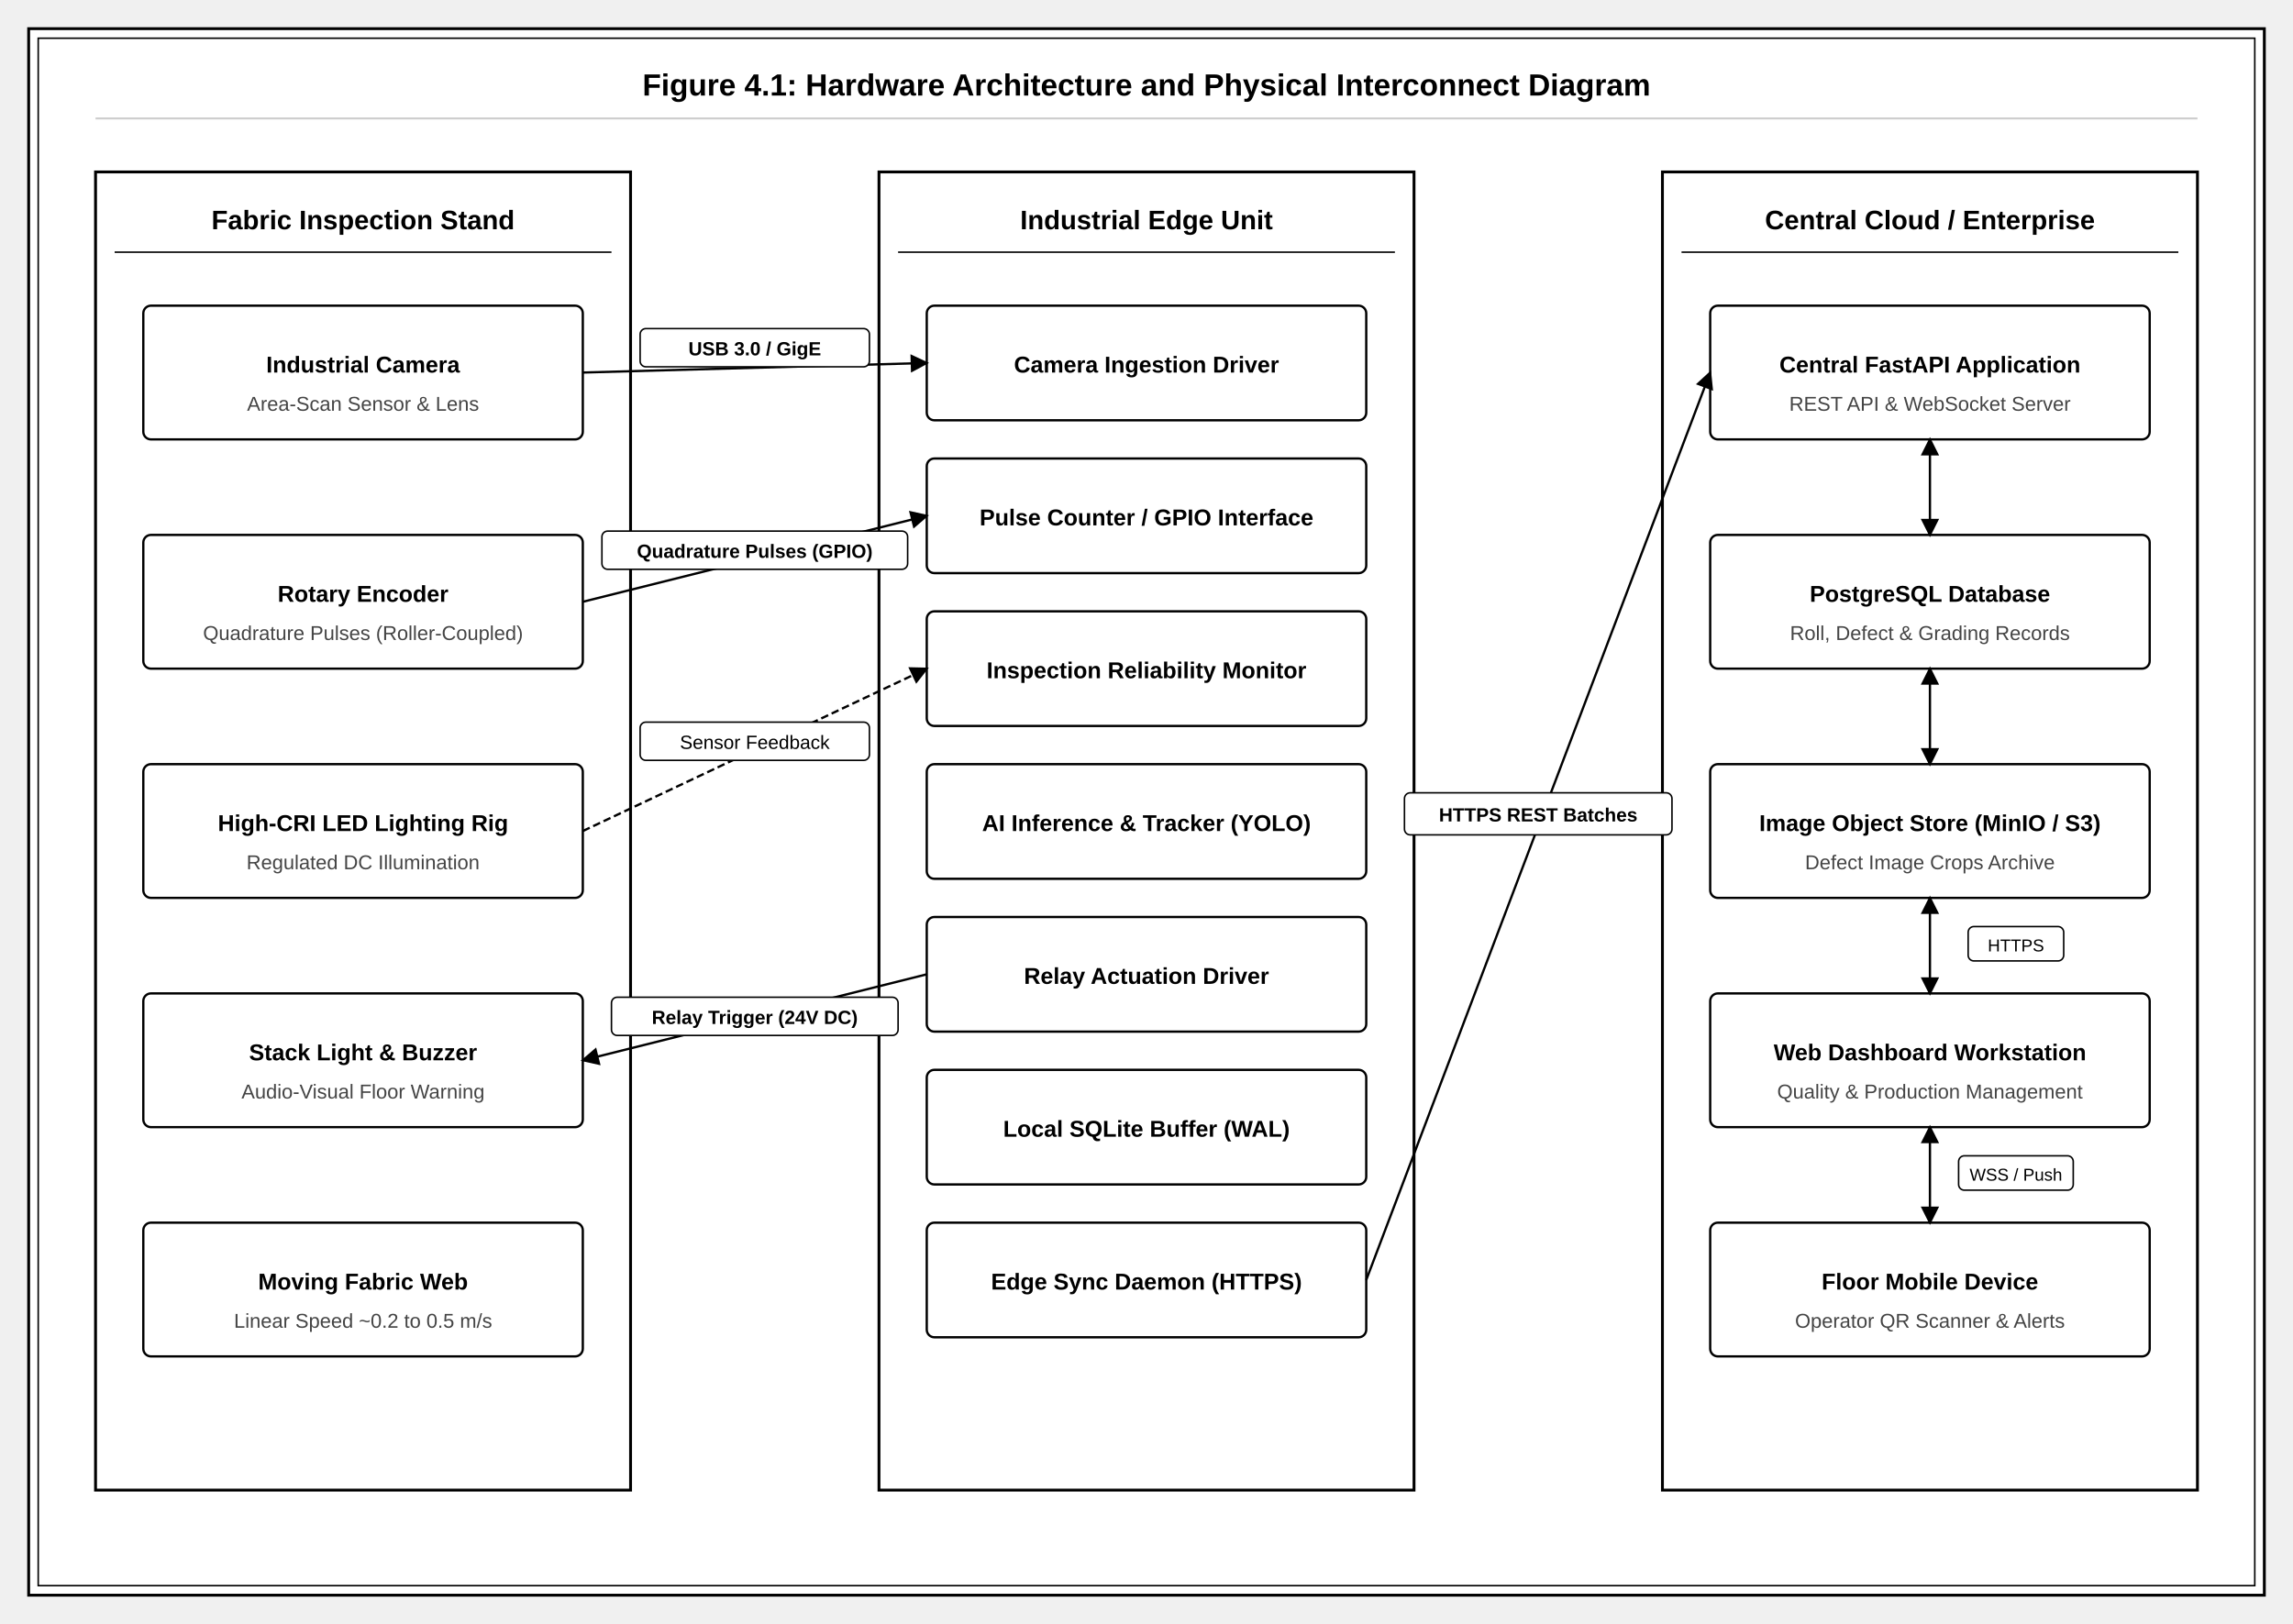
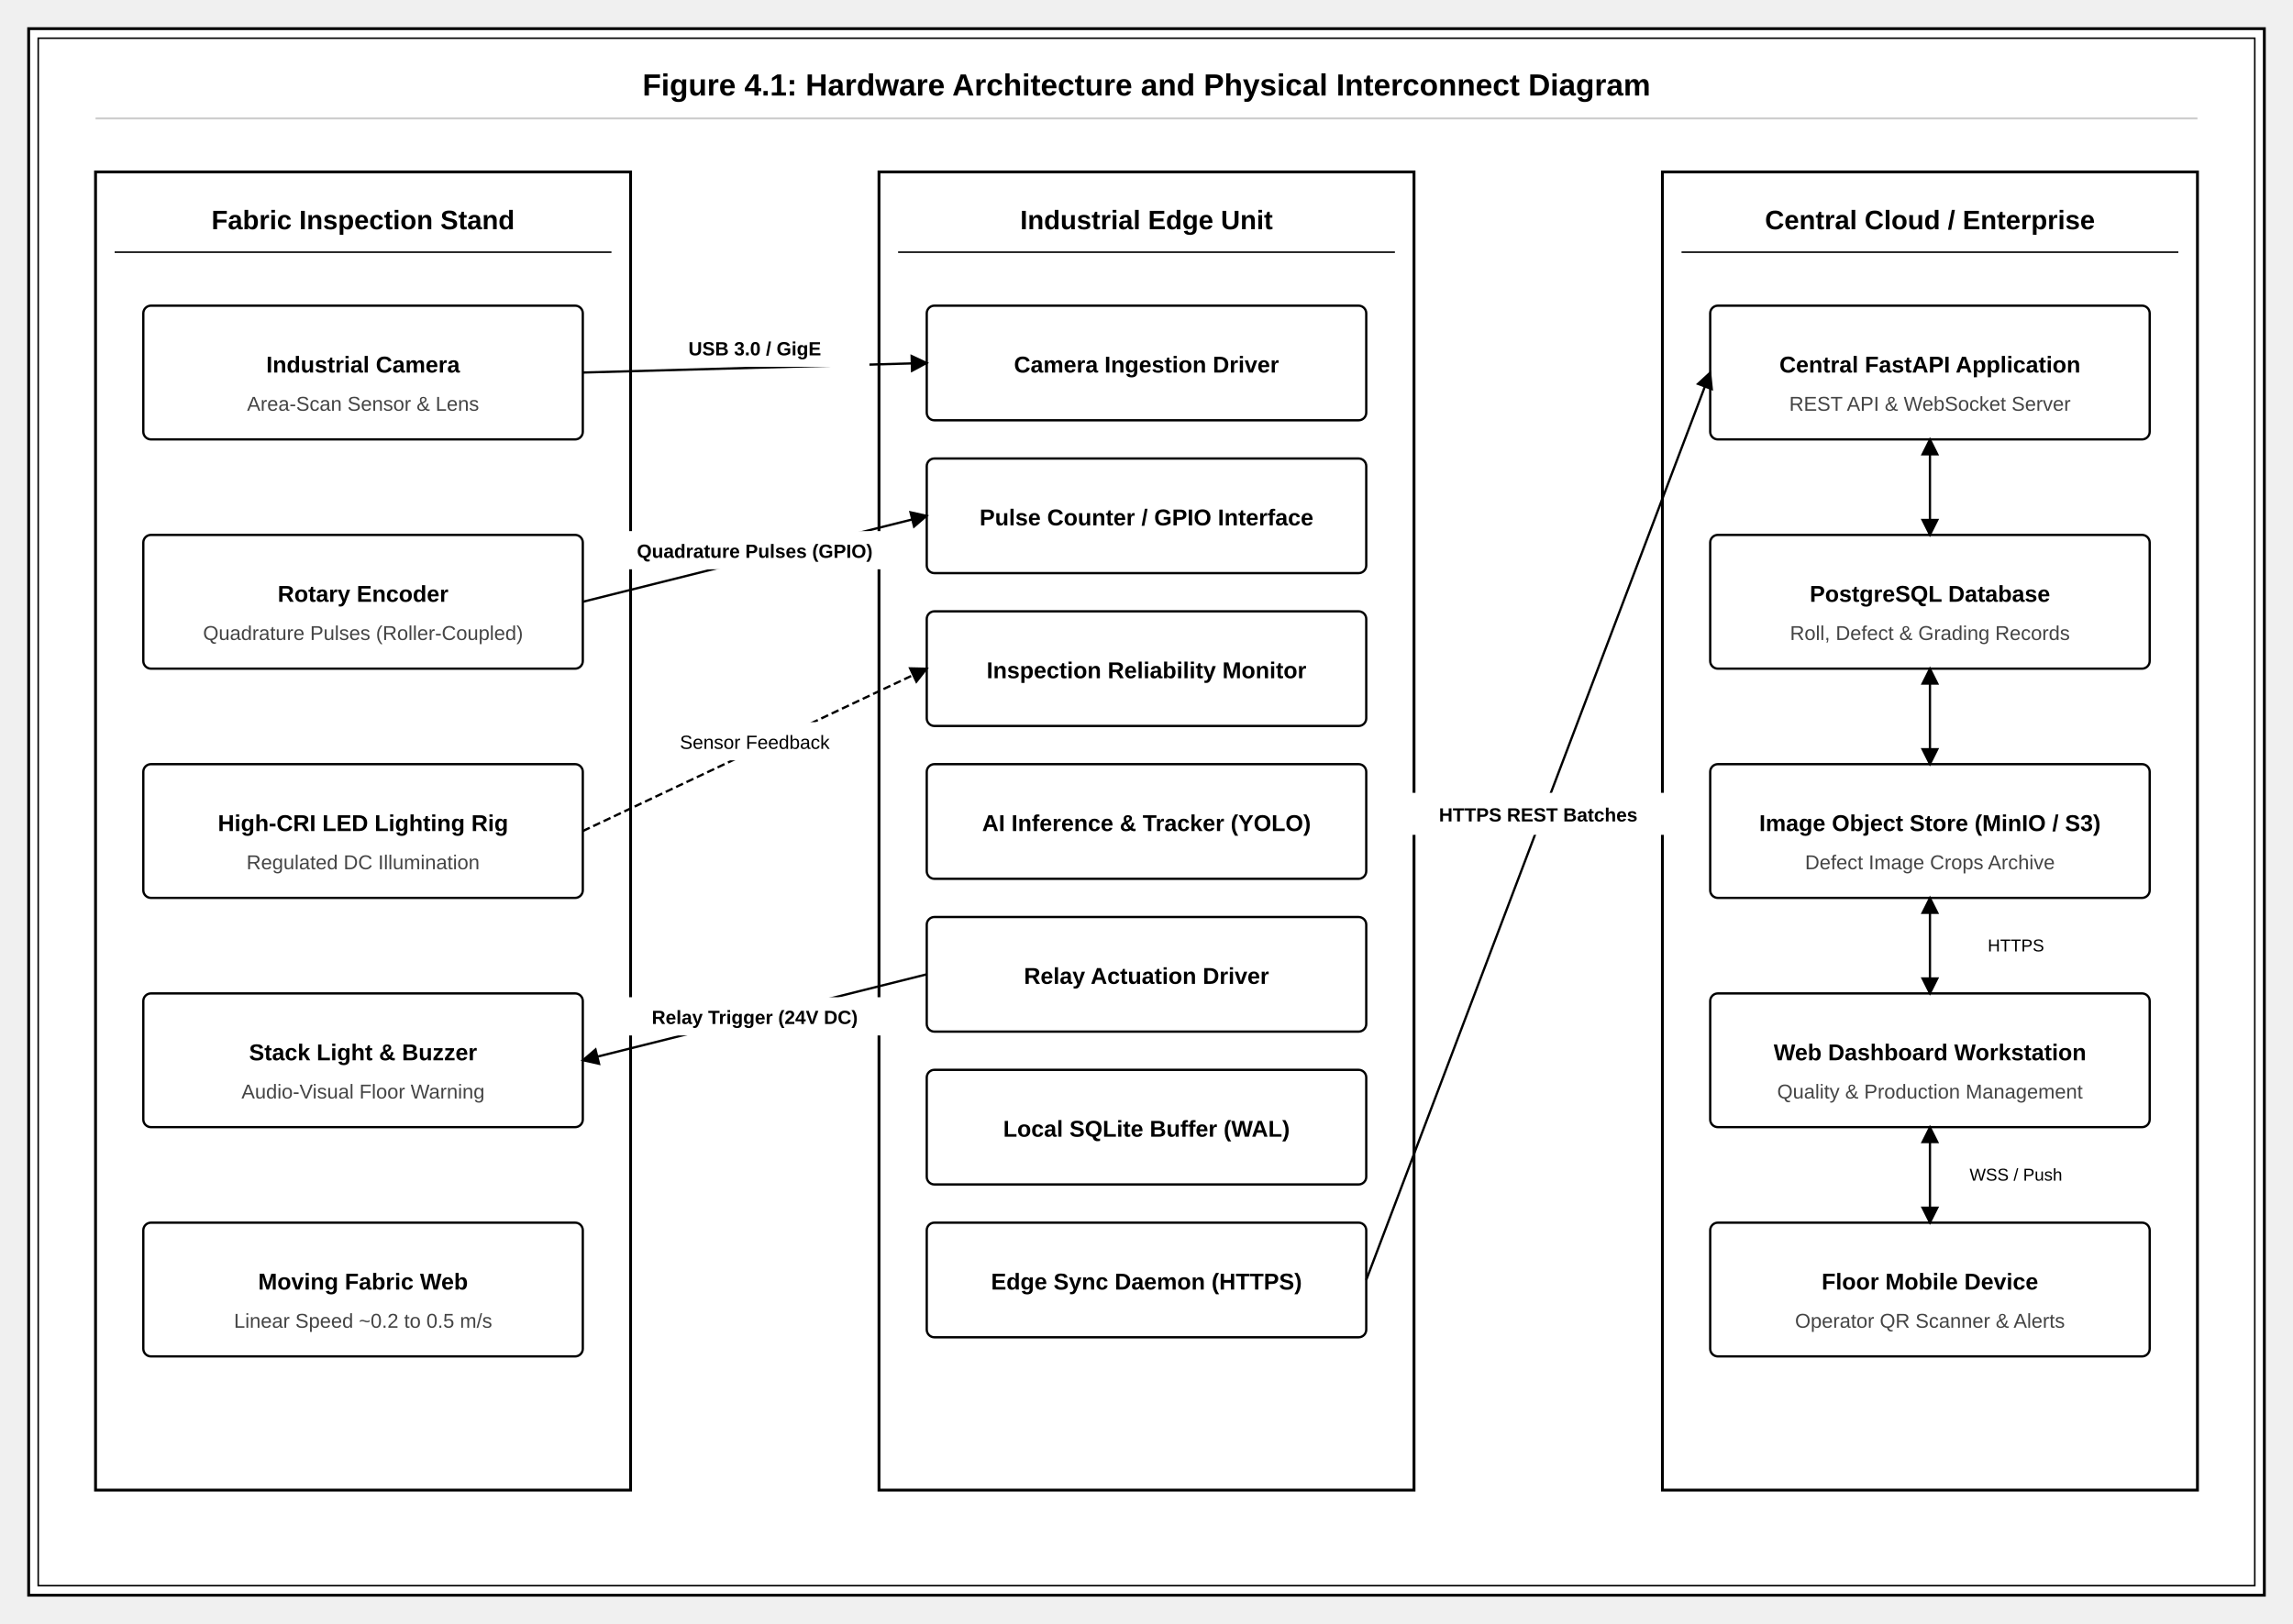
<svg xmlns="http://www.w3.org/2000/svg" viewBox="0 0 1200 850" width="100%" height="100%" style="background-color: #ffffff; font-family: Arial, Helvetica, sans-serif;">
  <defs>
    <marker id="arrow" markerWidth="8" markerHeight="8" refX="7" refY="4" orient="auto">
      <polygon points="0 0, 8 4, 0 8" fill="#000000" />
    </marker>
    <marker id="arrowRev" markerWidth="8" markerHeight="8" refX="1" refY="4" orient="auto">
      <polygon points="8 0, 0 4, 8 8" fill="#000000" />
    </marker>
  </defs>
  <rect x="15" y="15" width="1170" height="820" fill="#ffffff" stroke="#000000" stroke-width="1.5" />
  <rect x="20" y="20" width="1160" height="810" fill="none" stroke="#000000" stroke-width="0.8" />
  <text x="600" y="50" fill="#000000" font-size="16" font-weight="bold" text-anchor="middle">Figure 4.1: Hardware Architecture and Physical Interconnect Diagram</text>
  <line x1="50" y1="62" x2="1150" y2="62" stroke="#cccccc" stroke-width="1" />
  <rect x="50" y="90" width="280" height="690" fill="#ffffff" stroke="#000000" stroke-width="1.5" />
  <text x="190" y="120" fill="#000000" font-size="14" font-weight="bold" text-anchor="middle">Fabric Inspection Stand</text>
  <line x1="60" y1="132" x2="320" y2="132" stroke="#000000" stroke-width="0.8" />
  <rect x="75" y="160" width="230" height="70" rx="4" fill="#ffffff" stroke="#000000" stroke-width="1.2" />
  <text x="190" y="195" fill="#000000" font-size="12" font-weight="bold" text-anchor="middle">Industrial Camera</text>
  <text x="190" y="215" fill="#444444" font-size="10.5" text-anchor="middle">Area-Scan Sensor &amp; Lens</text>
  <rect x="75" y="280" width="230" height="70" rx="4" fill="#ffffff" stroke="#000000" stroke-width="1.2" />
  <text x="190" y="315" fill="#000000" font-size="12" font-weight="bold" text-anchor="middle">Rotary Encoder</text>
  <text x="190" y="335" fill="#444444" font-size="10.5" text-anchor="middle">Quadrature Pulses (Roller-Coupled)</text>
  <rect x="75" y="400" width="230" height="70" rx="4" fill="#ffffff" stroke="#000000" stroke-width="1.2" />
  <text x="190" y="435" fill="#000000" font-size="12" font-weight="bold" text-anchor="middle">High-CRI LED Lighting Rig</text>
  <text x="190" y="455" fill="#444444" font-size="10.5" text-anchor="middle">Regulated DC Illumination</text>
  <rect x="75" y="520" width="230" height="70" rx="4" fill="#ffffff" stroke="#000000" stroke-width="1.2" />
  <text x="190" y="555" fill="#000000" font-size="12" font-weight="bold" text-anchor="middle">Stack Light &amp; Buzzer</text>
  <text x="190" y="575" fill="#444444" font-size="10.5" text-anchor="middle">Audio-Visual Floor Warning</text>
  <rect x="75" y="640" width="230" height="70" rx="4" fill="#ffffff" stroke="#000000" stroke-width="1.2" />
  <text x="190" y="675" fill="#000000" font-size="12" font-weight="bold" text-anchor="middle">Moving Fabric Web</text>
  <text x="190" y="695" fill="#444444" font-size="10.5" text-anchor="middle">Linear Speed ~0.2 to 0.5 m/s</text>
  <rect x="460" y="90" width="280" height="690" fill="#ffffff" stroke="#000000" stroke-width="1.5" />
  <text x="600" y="120" fill="#000000" font-size="14" font-weight="bold" text-anchor="middle">Industrial Edge Unit</text>
  <line x1="470" y1="132" x2="730" y2="132" stroke="#000000" stroke-width="0.8" />
  <rect x="485" y="160" width="230" height="60" rx="4" fill="#ffffff" stroke="#000000" stroke-width="1.2" />
  <text x="600" y="195" fill="#000000" font-size="12" font-weight="bold" text-anchor="middle">Camera Ingestion Driver</text>
  <rect x="485" y="240" width="230" height="60" rx="4" fill="#ffffff" stroke="#000000" stroke-width="1.2" />
  <text x="600" y="275" fill="#000000" font-size="12" font-weight="bold" text-anchor="middle">Pulse Counter / GPIO Interface</text>
  <rect x="485" y="320" width="230" height="60" rx="4" fill="#ffffff" stroke="#000000" stroke-width="1.2" />
  <text x="600" y="355" fill="#000000" font-size="12" font-weight="bold" text-anchor="middle">Inspection Reliability Monitor</text>
  <rect x="485" y="400" width="230" height="60" rx="4" fill="#ffffff" stroke="#000000" stroke-width="1.2" />
  <text x="600" y="435" fill="#000000" font-size="12" font-weight="bold" text-anchor="middle">AI Inference &amp; Tracker (YOLO)</text>
  <rect x="485" y="480" width="230" height="60" rx="4" fill="#ffffff" stroke="#000000" stroke-width="1.2" />
  <text x="600" y="515" fill="#000000" font-size="12" font-weight="bold" text-anchor="middle">Relay Actuation Driver</text>
  <rect x="485" y="560" width="230" height="60" rx="4" fill="#ffffff" stroke="#000000" stroke-width="1.2" />
  <text x="600" y="595" fill="#000000" font-size="12" font-weight="bold" text-anchor="middle">Local SQLite Buffer (WAL)</text>
  <rect x="485" y="640" width="230" height="60" rx="4" fill="#ffffff" stroke="#000000" stroke-width="1.2" />
  <text x="600" y="675" fill="#000000" font-size="12" font-weight="bold" text-anchor="middle">Edge Sync Daemon (HTTPS)</text>
  <rect x="870" y="90" width="280" height="690" fill="#ffffff" stroke="#000000" stroke-width="1.5" />
  <text x="1010" y="120" fill="#000000" font-size="14" font-weight="bold" text-anchor="middle">Central Cloud / Enterprise</text>
  <line x1="880" y1="132" x2="1140" y2="132" stroke="#000000" stroke-width="0.8" />
  <rect x="895" y="160" width="230" height="70" rx="4" fill="#ffffff" stroke="#000000" stroke-width="1.2" />
  <text x="1010" y="195" fill="#000000" font-size="12" font-weight="bold" text-anchor="middle">Central FastAPI Application</text>
  <text x="1010" y="215" fill="#444444" font-size="10.5" text-anchor="middle">REST API &amp; WebSocket Server</text>
  <rect x="895" y="280" width="230" height="70" rx="4" fill="#ffffff" stroke="#000000" stroke-width="1.2" />
  <text x="1010" y="315" fill="#000000" font-size="12" font-weight="bold" text-anchor="middle">PostgreSQL Database</text>
  <text x="1010" y="335" fill="#444444" font-size="10.5" text-anchor="middle">Roll, Defect &amp; Grading Records</text>
  <rect x="895" y="400" width="230" height="70" rx="4" fill="#ffffff" stroke="#000000" stroke-width="1.2" />
  <text x="1010" y="435" fill="#000000" font-size="12" font-weight="bold" text-anchor="middle">Image Object Store (MinIO / S3)</text>
  <text x="1010" y="455" fill="#444444" font-size="10.5" text-anchor="middle">Defect Image Crops Archive</text>
  <rect x="895" y="520" width="230" height="70" rx="4" fill="#ffffff" stroke="#000000" stroke-width="1.2" />
  <text x="1010" y="555" fill="#000000" font-size="12" font-weight="bold" text-anchor="middle">Web Dashboard Workstation</text>
  <text x="1010" y="575" fill="#444444" font-size="10.5" text-anchor="middle">Quality &amp; Production Management</text>
  <rect x="895" y="640" width="230" height="70" rx="4" fill="#ffffff" stroke="#000000" stroke-width="1.2" />
  <text x="1010" y="675" fill="#000000" font-size="12" font-weight="bold" text-anchor="middle">Floor Mobile Device</text>
  <text x="1010" y="695" fill="#444444" font-size="10.5" text-anchor="middle">Operator QR Scanner &amp; Alerts</text>
  <line x1="305" y1="195" x2="485" y2="190" stroke="#000000" stroke-width="1.2" marker-end="url(#arrow)" />
-   <rect x="335" y="172" width="120" height="20" fill="#ffffff" stroke="#000000" stroke-width="0.8" rx="3" />
+   <rect x="335" y="172" width="120" height="20" fill="#ffffff" stroke="none" />
  <text x="395" y="186" fill="#000000" font-size="10" font-weight="bold" text-anchor="middle">USB 3.0 / GigE</text>
  <line x1="305" y1="315" x2="485" y2="270" stroke="#000000" stroke-width="1.2" marker-end="url(#arrow)" />
-   <rect x="315" y="278" width="160" height="20" fill="#ffffff" stroke="#000000" stroke-width="0.8" rx="3" />
+   <rect x="315" y="278" width="160" height="20" fill="#ffffff" stroke="none" />
  <text x="395" y="292" fill="#000000" font-size="10" font-weight="bold" text-anchor="middle">Quadrature Pulses (GPIO)</text>
  <line x1="305" y1="435" x2="485" y2="350" stroke="#000000" stroke-width="1.2" stroke-dasharray="4 2" marker-end="url(#arrow)" />
-   <rect x="335" y="378" width="120" height="20" fill="#ffffff" stroke="#000000" stroke-width="0.8" rx="3" />
+   <rect x="335" y="378" width="120" height="20" fill="#ffffff" stroke="none" />
  <text x="395" y="392" fill="#000000" font-size="10" text-anchor="middle">Sensor Feedback</text>
  <line x1="485" y1="510" x2="305" y2="555" stroke="#000000" stroke-width="1.2" marker-end="url(#arrow)" />
-   <rect x="320" y="522" width="150" height="20" fill="#ffffff" stroke="#000000" stroke-width="0.8" rx="3" />
+   <rect x="320" y="522" width="150" height="20" fill="#ffffff" stroke="none" />
  <text x="395" y="536" fill="#000000" font-size="10" font-weight="bold" text-anchor="middle">Relay Trigger (24V DC)</text>
  <line x1="715" y1="670" x2="895" y2="195" stroke="#000000" stroke-width="1.2" marker-end="url(#arrow)" />
-   <rect x="735" y="415" width="140" height="22" fill="#ffffff" stroke="#000000" stroke-width="0.8" rx="3" />
+   <rect x="735" y="415" width="140" height="22" fill="#ffffff" stroke="none" />
  <text x="805" y="430" fill="#000000" font-size="10" font-weight="bold" text-anchor="middle">HTTPS REST Batches</text>
  <line x1="1010" y1="230" x2="1010" y2="280" stroke="#000000" stroke-width="1.2" marker-end="url(#arrow)" marker-start="url(#arrowRev)" />
  <line x1="1010" y1="350" x2="1010" y2="400" stroke="#000000" stroke-width="1.2" marker-end="url(#arrow)" marker-start="url(#arrowRev)" />
  <line x1="1010" y1="470" x2="1010" y2="520" stroke="#000000" stroke-width="1.2" marker-end="url(#arrow)" marker-start="url(#arrowRev)" />
-   <rect x="1030" y="485" width="50" height="18" fill="#ffffff" stroke="#000000" stroke-width="0.8" rx="3" />
+   <rect x="1030" y="485" width="50" height="18" fill="#ffffff" stroke="none" />
  <text x="1055" y="498" fill="#000000" font-size="9" text-anchor="middle">HTTPS</text>
  <line x1="1010" y1="590" x2="1010" y2="640" stroke="#000000" stroke-width="1.2" marker-end="url(#arrow)" marker-start="url(#arrowRev)" />
-   <rect x="1025" y="605" width="60" height="18" fill="#ffffff" stroke="#000000" stroke-width="0.8" rx="3" />
+   <rect x="1025" y="605" width="60" height="18" fill="#ffffff" stroke="none" />
  <text x="1055" y="618" fill="#000000" font-size="9" text-anchor="middle">WSS / Push</text>
</svg>
